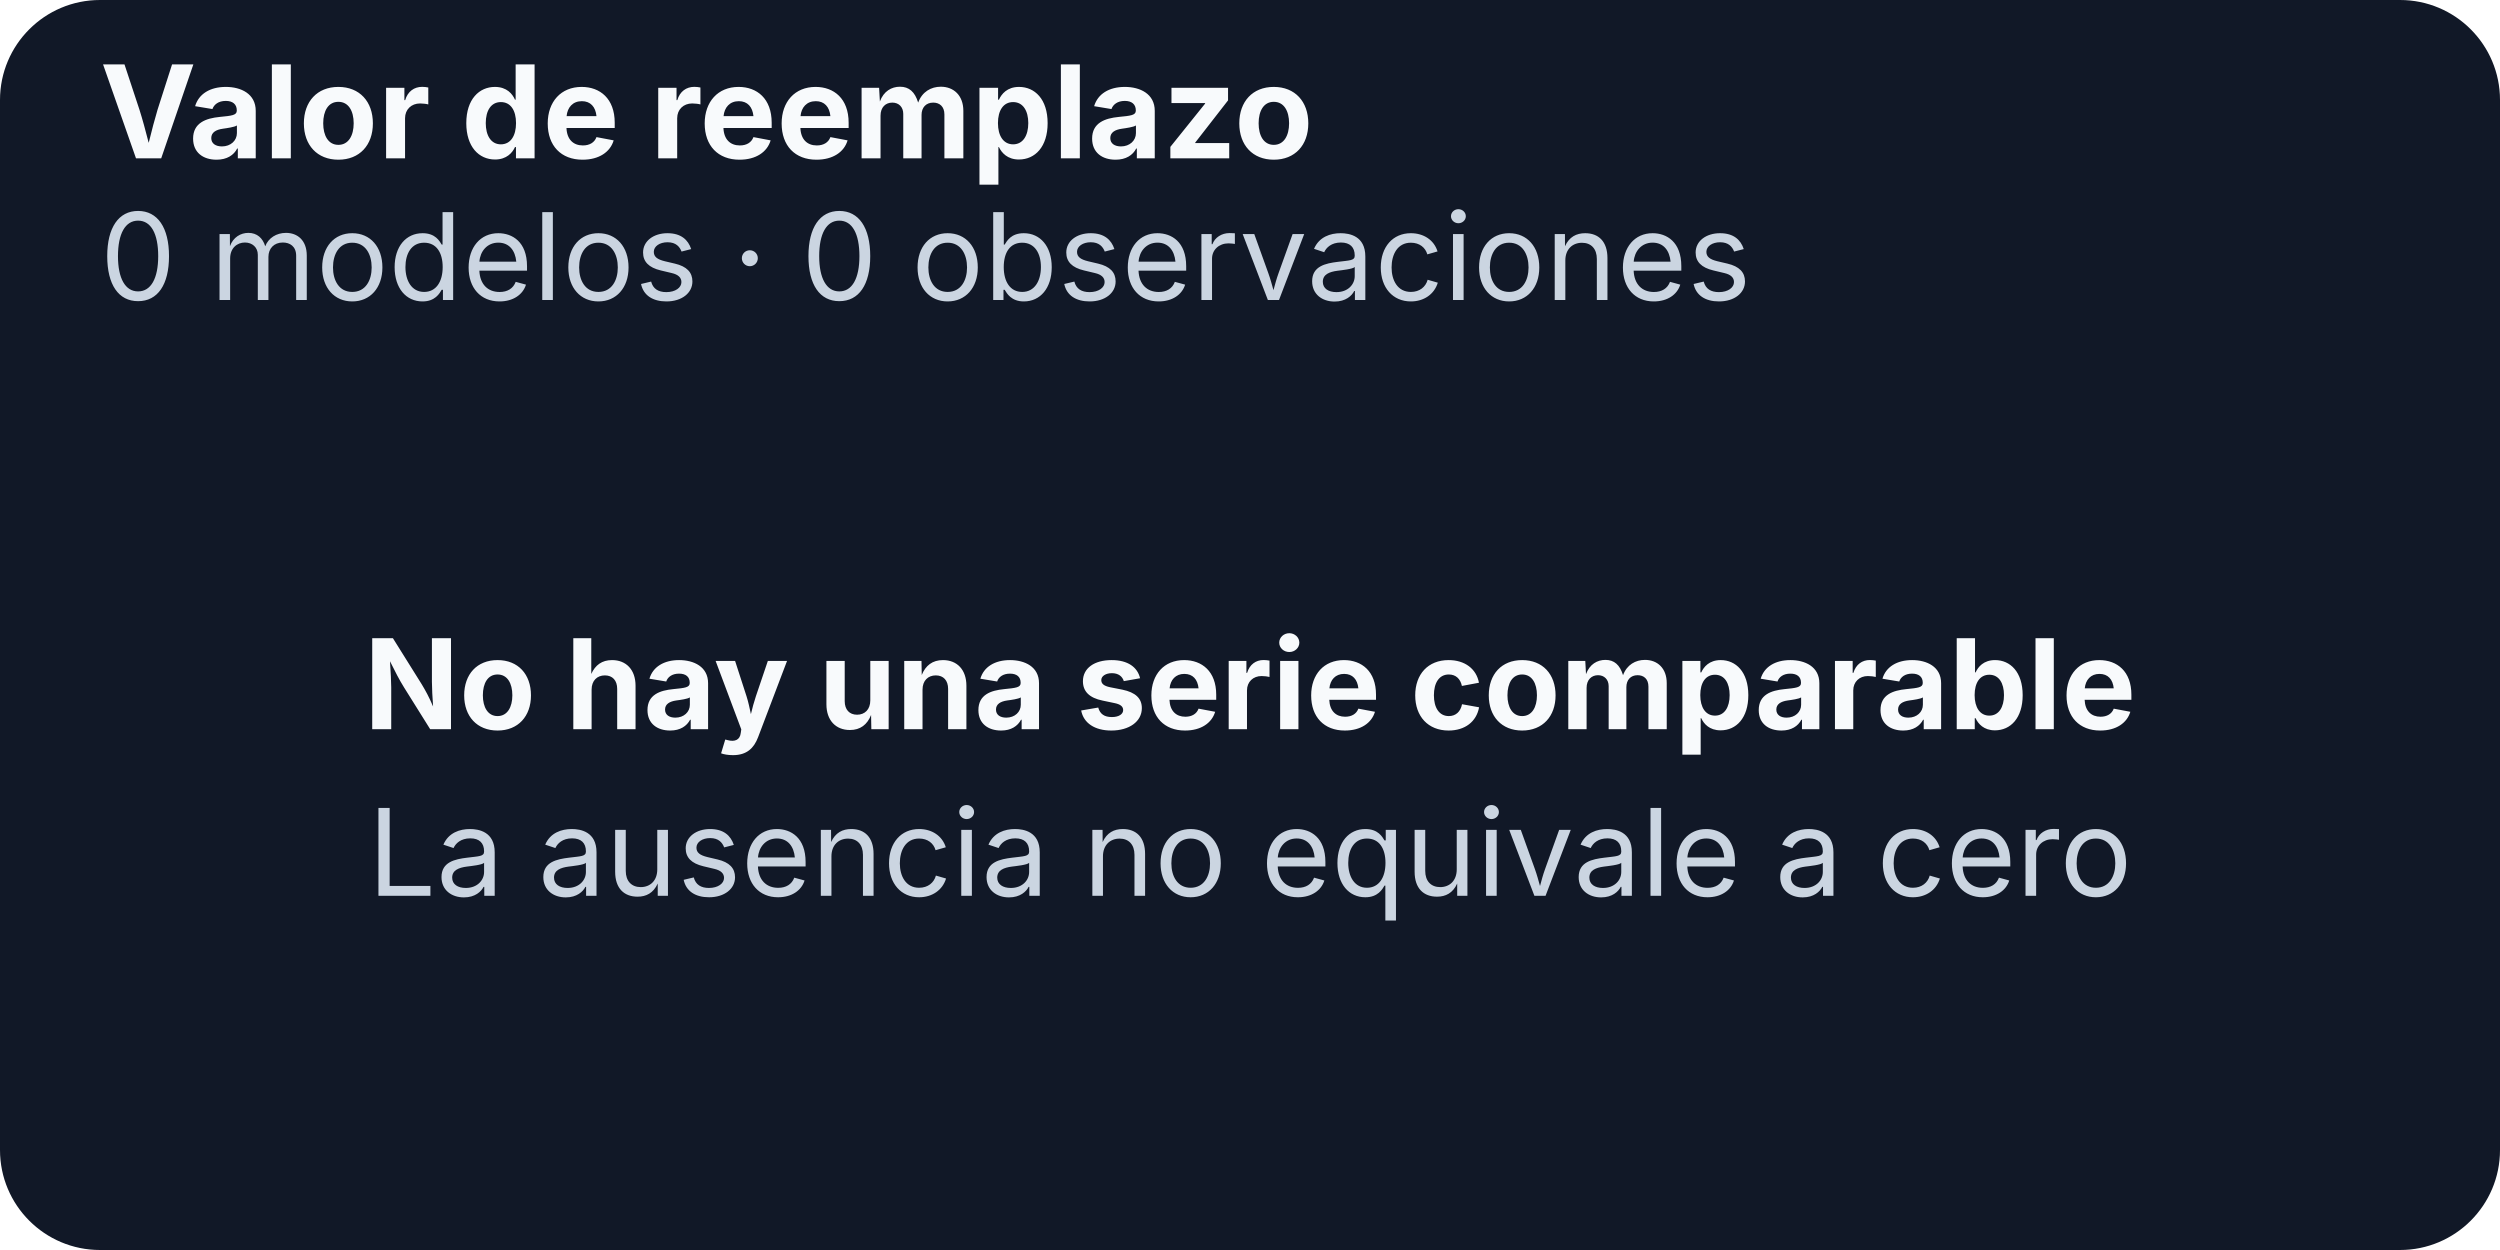
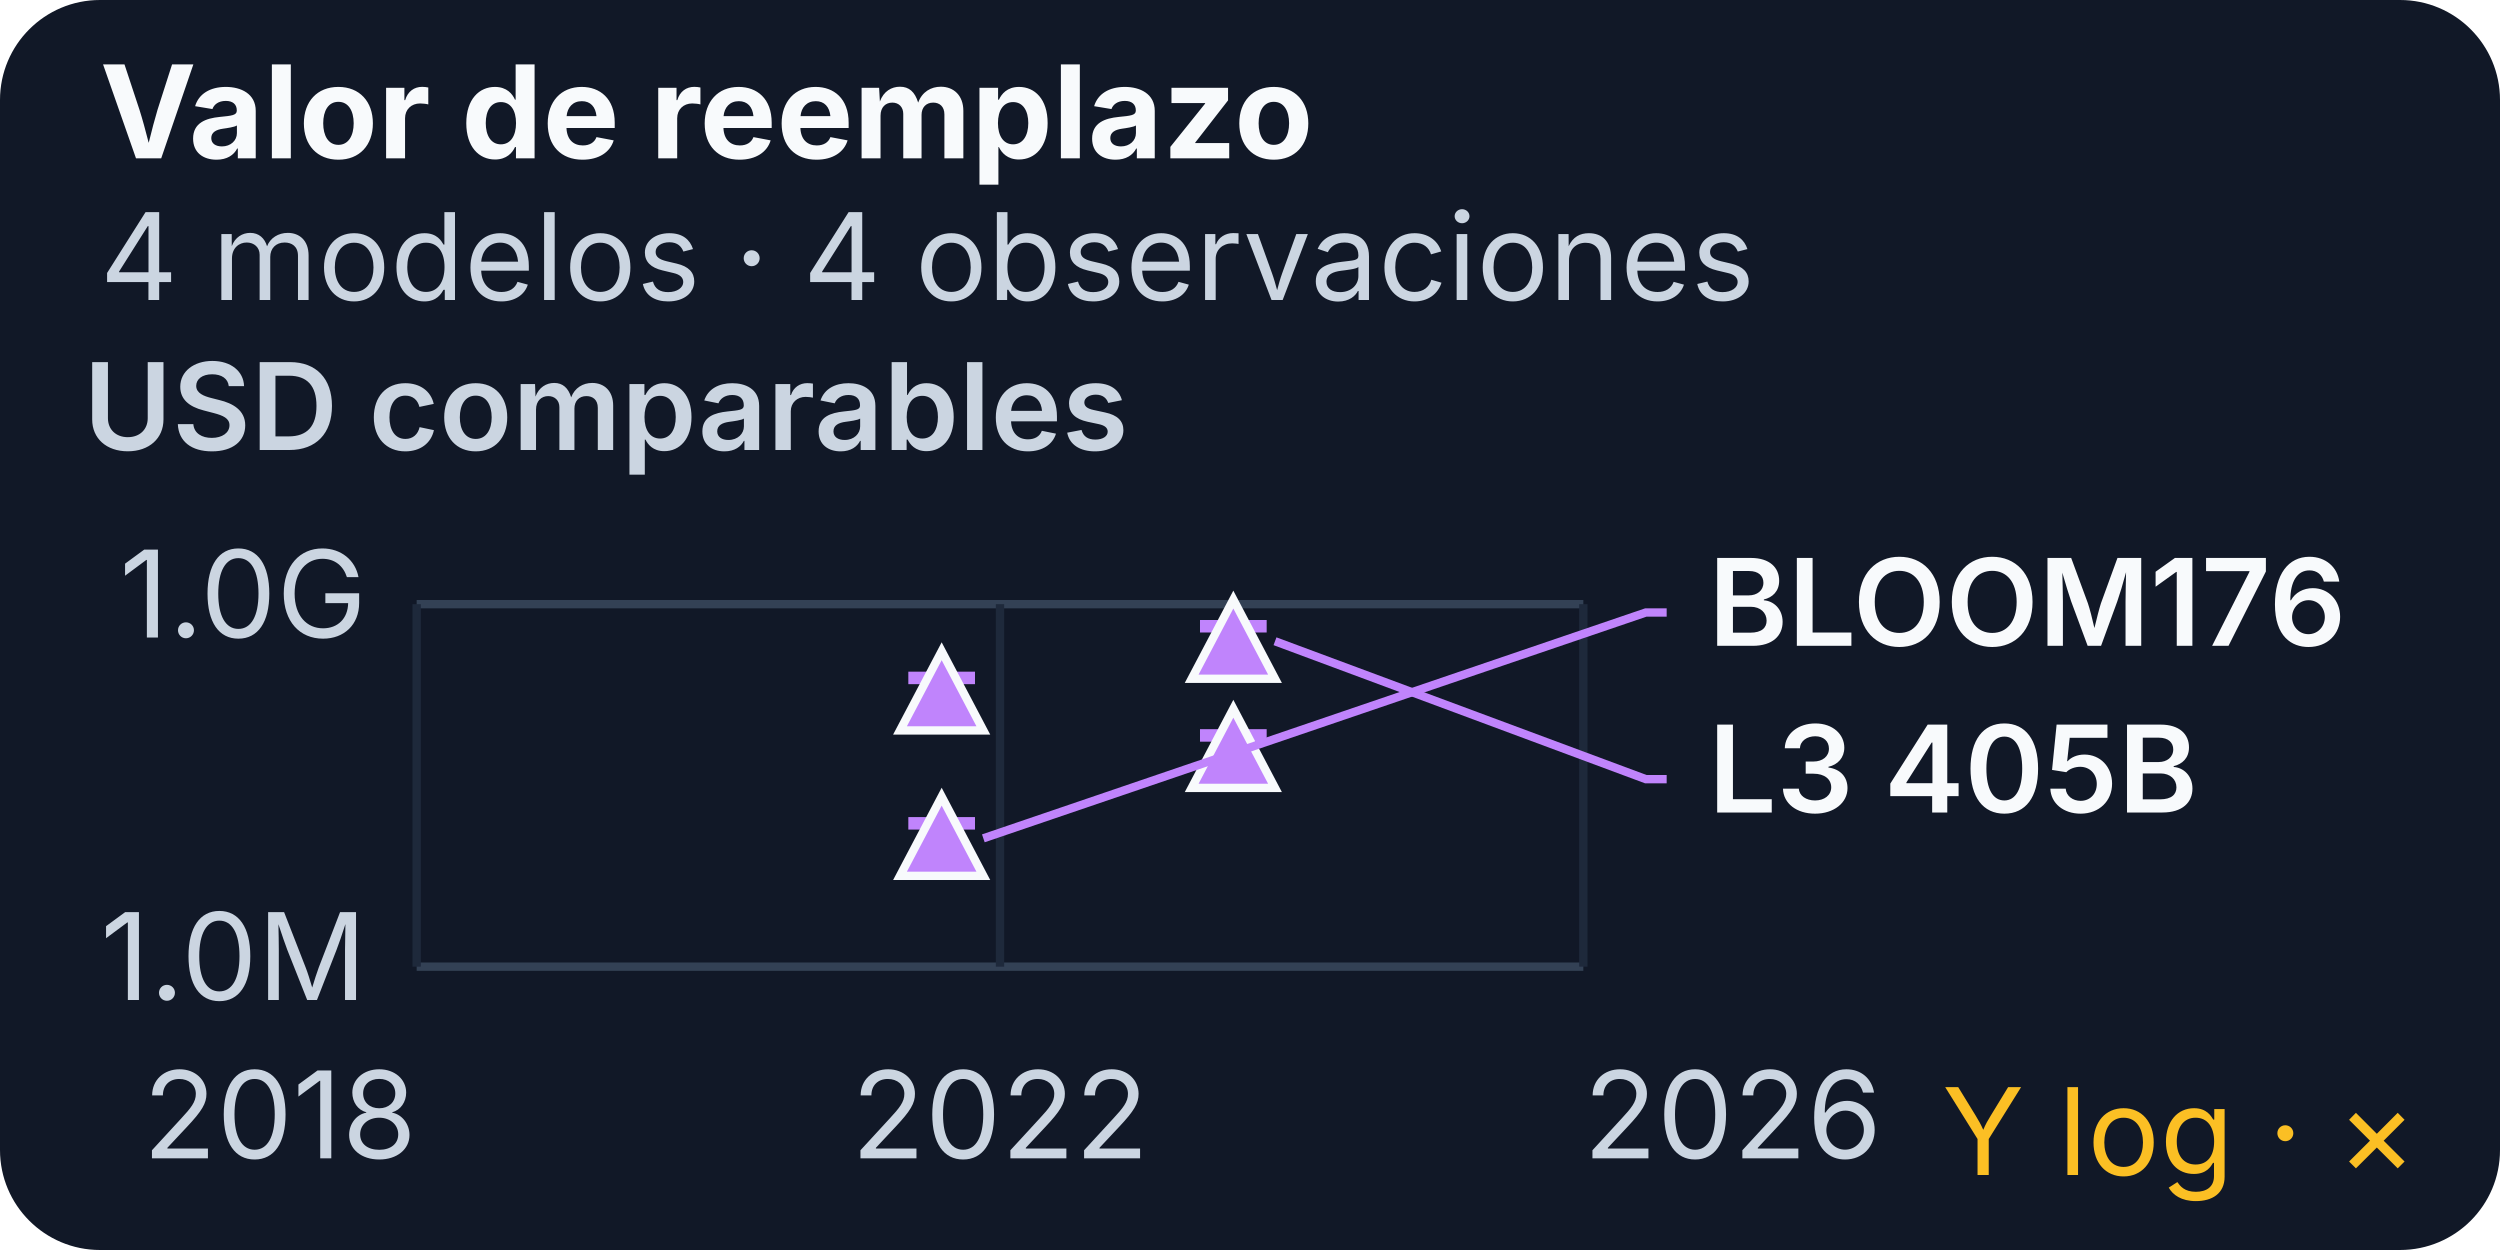
<svg xmlns="http://www.w3.org/2000/svg" viewBox="0 0 600 300" role="img" aria-labelledby="title desc" style="max-width:100%;height:auto">
  <rect width="600" height="300" rx="24" fill="#111827" />
  <text x="24" y="38" font-size="31" font-family="system-ui, -apple-system, sans-serif" fill="#f8fafc" text-anchor="start" font-weight="700">Valor de reemplazo</text>
-   <text x="24" y="72" font-size="29" font-family="system-ui, -apple-system, sans-serif" fill="#cbd5e1" text-anchor="start" font-weight="400">0 modelos · 0 observaciones</text>
-   <text x="300.0" y="175" font-size="30" font-family="system-ui, -apple-system, sans-serif" fill="#f8fafc" text-anchor="middle" font-weight="700">No hay una serie comparable</text>
-   <text x="300.0" y="215" font-size="29" font-family="system-ui, -apple-system, sans-serif" fill="#cbd5e1" text-anchor="middle" font-weight="400">La ausencia no equivale a cero</text>
+   <text x="24" y="72" font-size="29" font-family="system-ui, -apple-system, sans-serif" fill="#cbd5e1" text-anchor="start" font-weight="400">4 modelos · 4 observaciones</text>
+   <line x1="100" x2="380" y1="232.0" y2="232.0" stroke="#334155" stroke-width="2" />
+   <text x="88" y="240.0" font-size="29" font-family="system-ui, -apple-system, sans-serif" fill="#cbd5e1" text-anchor="end" font-weight="400" data-axis-label="true">1.0M</text>
+   <line x1="100" x2="380" y1="145.0" y2="145.0" stroke="#334155" stroke-width="2" />
+   <text x="88" y="153.0" font-size="29" font-family="system-ui, -apple-system, sans-serif" fill="#cbd5e1" text-anchor="end" font-weight="400" data-axis-label="true">1.0G</text>
+   <line x1="100.0" x2="100.0" y1="145" y2="232" stroke="#1e293b" stroke-width="2" />
+   <text x="100.0" y="278" font-size="29" font-family="system-ui, -apple-system, sans-serif" fill="#cbd5e1" text-anchor="end" font-weight="400" data-axis-label="true">2018</text>
+   <line x1="240.0" x2="240.0" y1="145" y2="232" stroke="#1e293b" stroke-width="2" />
+   <text x="240.0" y="278" font-size="29" font-family="system-ui, -apple-system, sans-serif" fill="#cbd5e1" text-anchor="middle" font-weight="400" data-axis-label="true">2022</text>
+   <line x1="380.0" x2="380.0" y1="145" y2="232" stroke="#1e293b" stroke-width="2" />
+   <text x="380.0" y="278" font-size="29" font-family="system-ui, -apple-system, sans-serif" fill="#cbd5e1" text-anchor="start" font-weight="400" data-axis-label="true">2026</text>
+   <text x="20" y="108" font-size="29" font-family="system-ui, -apple-system, sans-serif" fill="#cbd5e1" text-anchor="start" font-weight="600" data-axis-label="true" data-layout-role="axis-unit">USD comparables</text>
+   <text x="580" y="282" font-size="29" font-family="system-ui, -apple-system, sans-serif" fill="#fbbf24" text-anchor="end" font-weight="400" data-axis-label="true" data-layout-role="axis-scale">Y log · ×</text>
+   <g data-quantitative="true" data-model-id="DM_BLOOM_176B" data-status="SCENARIO" data-source-ids="S_BIGSCIENCE_BLOOM_PAPER S_COURSE_DESIGN" data-value="11520000" data-unit="USD" data-claim-scope="accelerator_only_common_date_replacement_scenario_not_historical_training_cost" data-confidence="not_applicable" data-marker="triangle" data-series="A100_80GB_GPU × common 2026 slot price" data-series-marker="single" aria-label="DM_BLOOM_176B: 11520000 USD; rango 7680000–15360000 USD, SCENARIO; confianza not_applicable" data-low="7680000" data-high="15360000">
+     <line data-interval-geometry="true" x1="226.0" x2="226.0" y1="206.3" y2="197.6" stroke="#c084fc" stroke-width="7" stroke-opacity=".45" />
+     <line x1="218.0" x2="234.0" y1="206.3" y2="206.3" stroke="#c084fc" stroke-width="3" />
+     <line x1="218.0" x2="234.0" y1="197.6" y2="197.6" stroke="#c084fc" stroke-width="3" />
+     <path fill="#c084fc" stroke="#f8fafc" stroke-width="2" d="M226.0,191.2 L236.0,210.2 L216.0,210.2 Z" />
+   </g>
+   <g data-quantitative="true" data-model-id="DM_PALM_540B" data-status="SCENARIO" data-source-ids="S_GOOGLE_PALM_PAPER S_COURSE_DESIGN" data-value="184320000" data-unit="USD" data-claim-scope="accelerator_only_common_date_replacement_scenario_not_historical_training_cost" data-confidence="not_applicable" data-marker="triangle" data-series="TPU_v4_chip_peak × common 2026 slot price" data-series-marker="single" aria-label="DM_PALM_540B: 184320000 USD; rango 122880000–245760000 USD, SCENARIO; confianza not_applicable" data-low="122880000" data-high="245760000">
+     <line data-interval-geometry="true" x1="226.0" x2="226.0" y1="171.4" y2="162.7" stroke="#c084fc" stroke-width="7" stroke-opacity=".45" />
+     <line x1="218.0" x2="234.0" y1="171.4" y2="171.4" stroke="#c084fc" stroke-width="3" />
+     <line x1="218.0" x2="234.0" y1="162.7" y2="162.7" stroke="#c084fc" stroke-width="3" />
+     <path fill="#c084fc" stroke="#f8fafc" stroke-width="2" d="M226.0,156.3 L236.0,175.3 L216.0,175.3 Z" />
+   </g>
+   <g data-quantitative="true" data-model-id="DM_DEEPSEEK_V3" data-status="SCENARIO" data-source-ids="S_DEEPSEEK_V3_PAPER S_COURSE_DESIGN" data-value="61440000" data-unit="USD" data-claim-scope="accelerator_only_common_date_replacement_scenario_not_historical_training_cost" data-confidence="not_applicable" data-marker="triangle" data-series="H800_GPU × common 2026 slot price" data-series-marker="single" aria-label="DM_DEEPSEEK_V3: 61440000 USD; rango 40960000–81920000 USD, SCENARIO; confianza not_applicable" data-low="40960000" data-high="81920000">
+     <line data-interval-geometry="true" x1="296.0" x2="296.0" y1="185.2" y2="176.5" stroke="#c084fc" stroke-width="7" stroke-opacity=".45" />
+     <line x1="288.0" x2="304.0" y1="185.2" y2="185.2" stroke="#c084fc" stroke-width="3" />
+     <line x1="288.0" x2="304.0" y1="176.5" y2="176.5" stroke="#c084fc" stroke-width="3" />
+     <path fill="#c084fc" stroke="#f8fafc" stroke-width="2" d="M296.0,170.1 L306.0,189.1 L286.0,189.1 Z" />
+   </g>
+   <g data-quantitative="true" data-model-id="DM_LLAMA31_405B" data-status="SCENARIO" data-source-ids="S_META_LLAMA31_PAPER S_COURSE_DESIGN" data-value="491520000" data-unit="USD" data-claim-scope="accelerator_only_common_date_replacement_scenario_not_historical_training_cost" data-confidence="not_applicable" data-marker="triangle" data-series="H100_80GB_GPU_peak × common 2026 slot price" data-series-marker="single" aria-label="DM_LLAMA31_405B: 491520000 USD; rango 327680000–655360000 USD, SCENARIO; confianza not_applicable" data-low="327680000" data-high="655360000">
+     <line data-interval-geometry="true" x1="296.0" x2="296.0" y1="159.1" y2="150.3" stroke="#c084fc" stroke-width="7" stroke-opacity=".45" />
+     <line x1="288.0" x2="304.0" y1="159.1" y2="159.1" stroke="#c084fc" stroke-width="3" />
+     <line x1="288.0" x2="304.0" y1="150.3" y2="150.3" stroke="#c084fc" stroke-width="3" />
+     <path fill="#c084fc" stroke="#f8fafc" stroke-width="2" d="M296.0,143.9 L306.0,162.9 L286.0,162.9 Z" />
+   </g>
+   <path d="M236.0,201.2 L395,147 L400,147" fill="none" stroke="#c084fc" stroke-width="2" data-leader="true" data-model-id="DM_BLOOM_176B" />
+   <text x="410" y="155" font-size="29" font-family="system-ui, -apple-system, sans-serif" fill="#f8fafc" text-anchor="start" font-weight="600" data-direct-label="true" data-model-id="DM_BLOOM_176B" data-layout-role="direct-label">BLOOM176</text>
+   <path d="M306.0,153.9 L395,187 L400,187" fill="none" stroke="#c084fc" stroke-width="2" data-leader="true" data-model-id="DM_LLAMA31_405B" />
+   <text x="410" y="195" font-size="29" font-family="system-ui, -apple-system, sans-serif" fill="#f8fafc" text-anchor="start" font-weight="600" data-direct-label="true" data-model-id="DM_LLAMA31_405B" data-layout-role="direct-label">L3 405B</text>
</svg>
